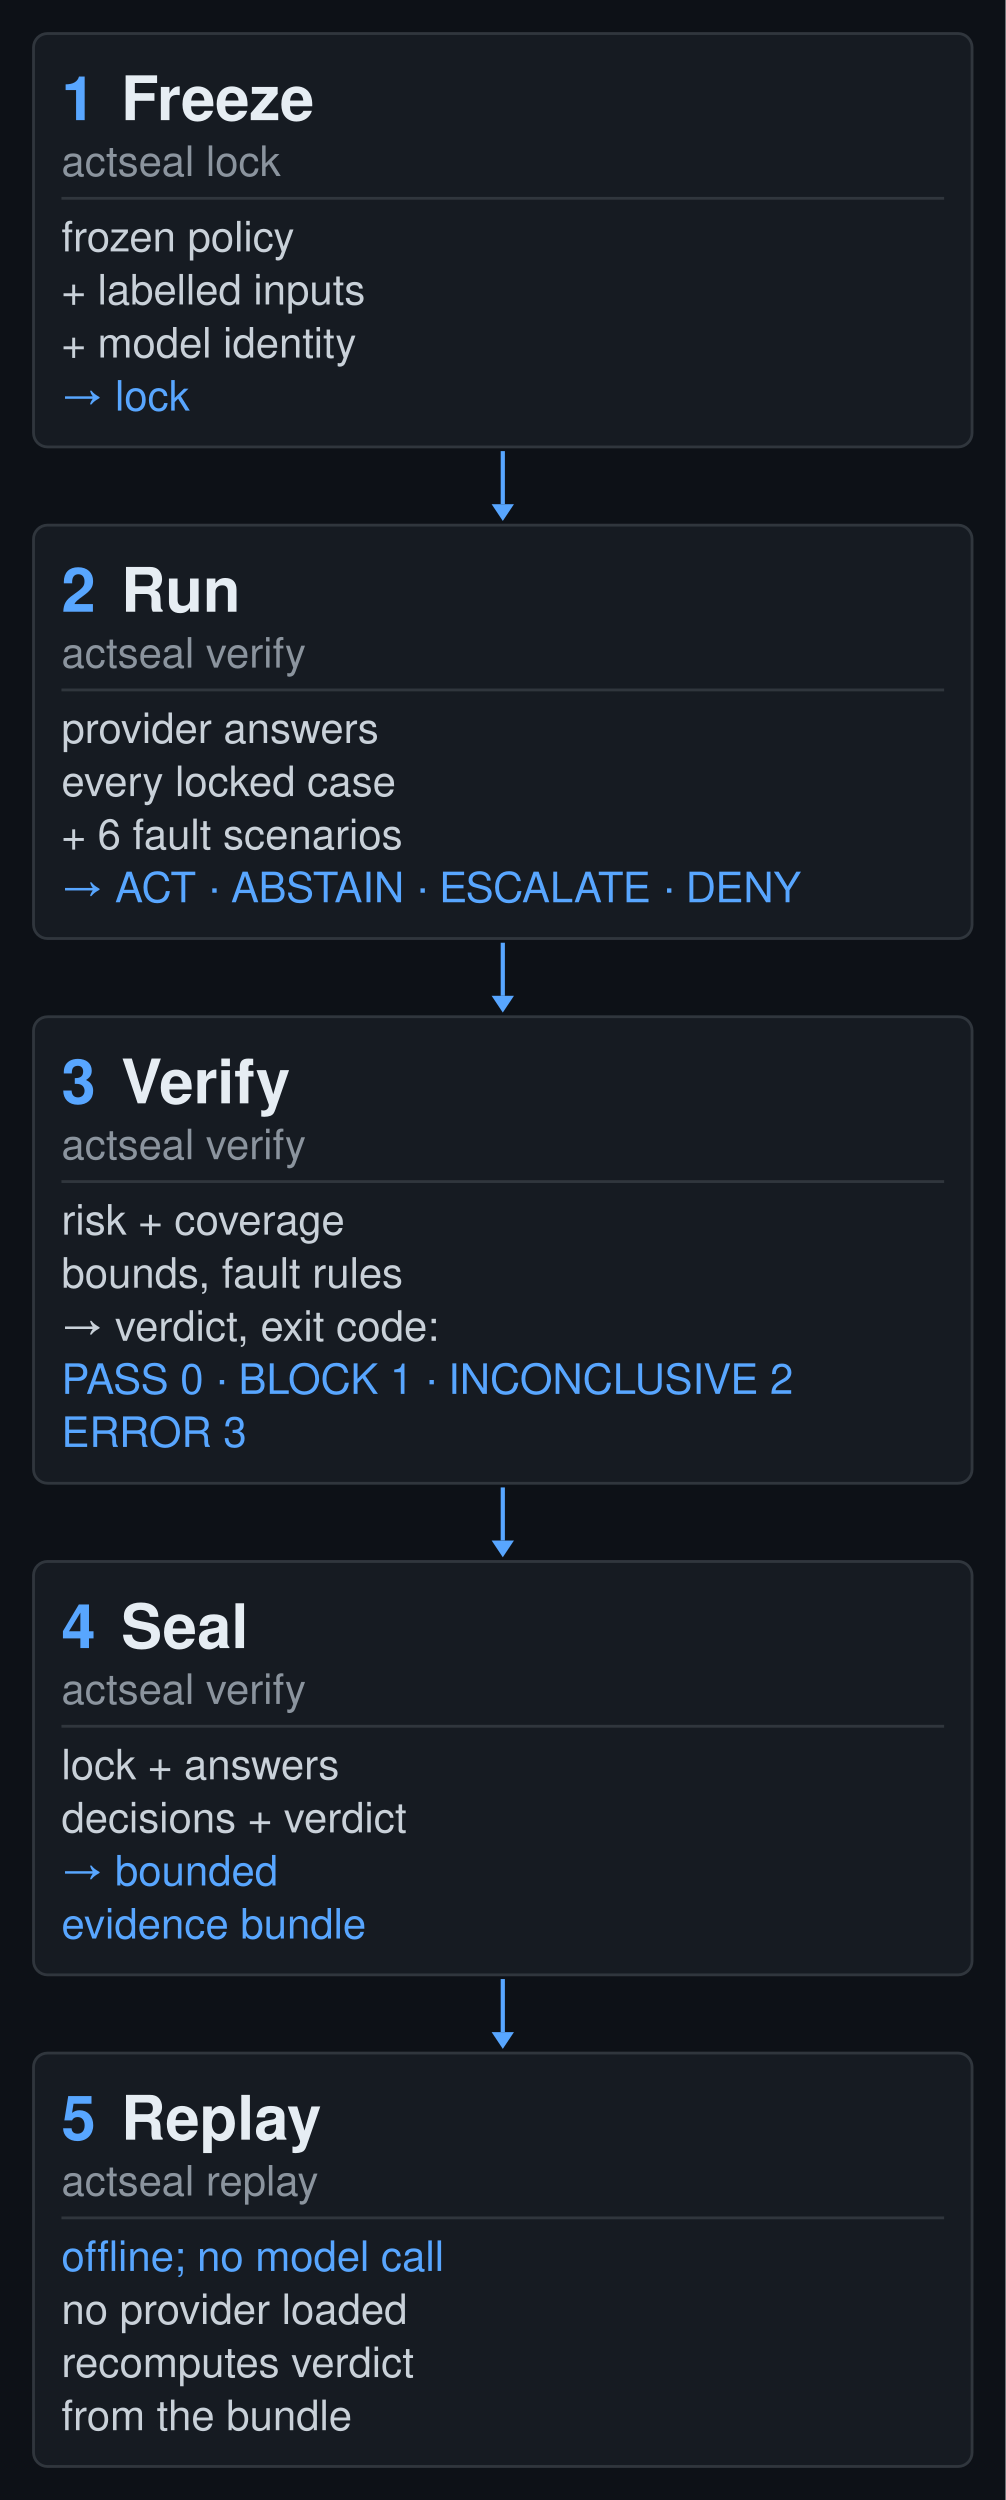
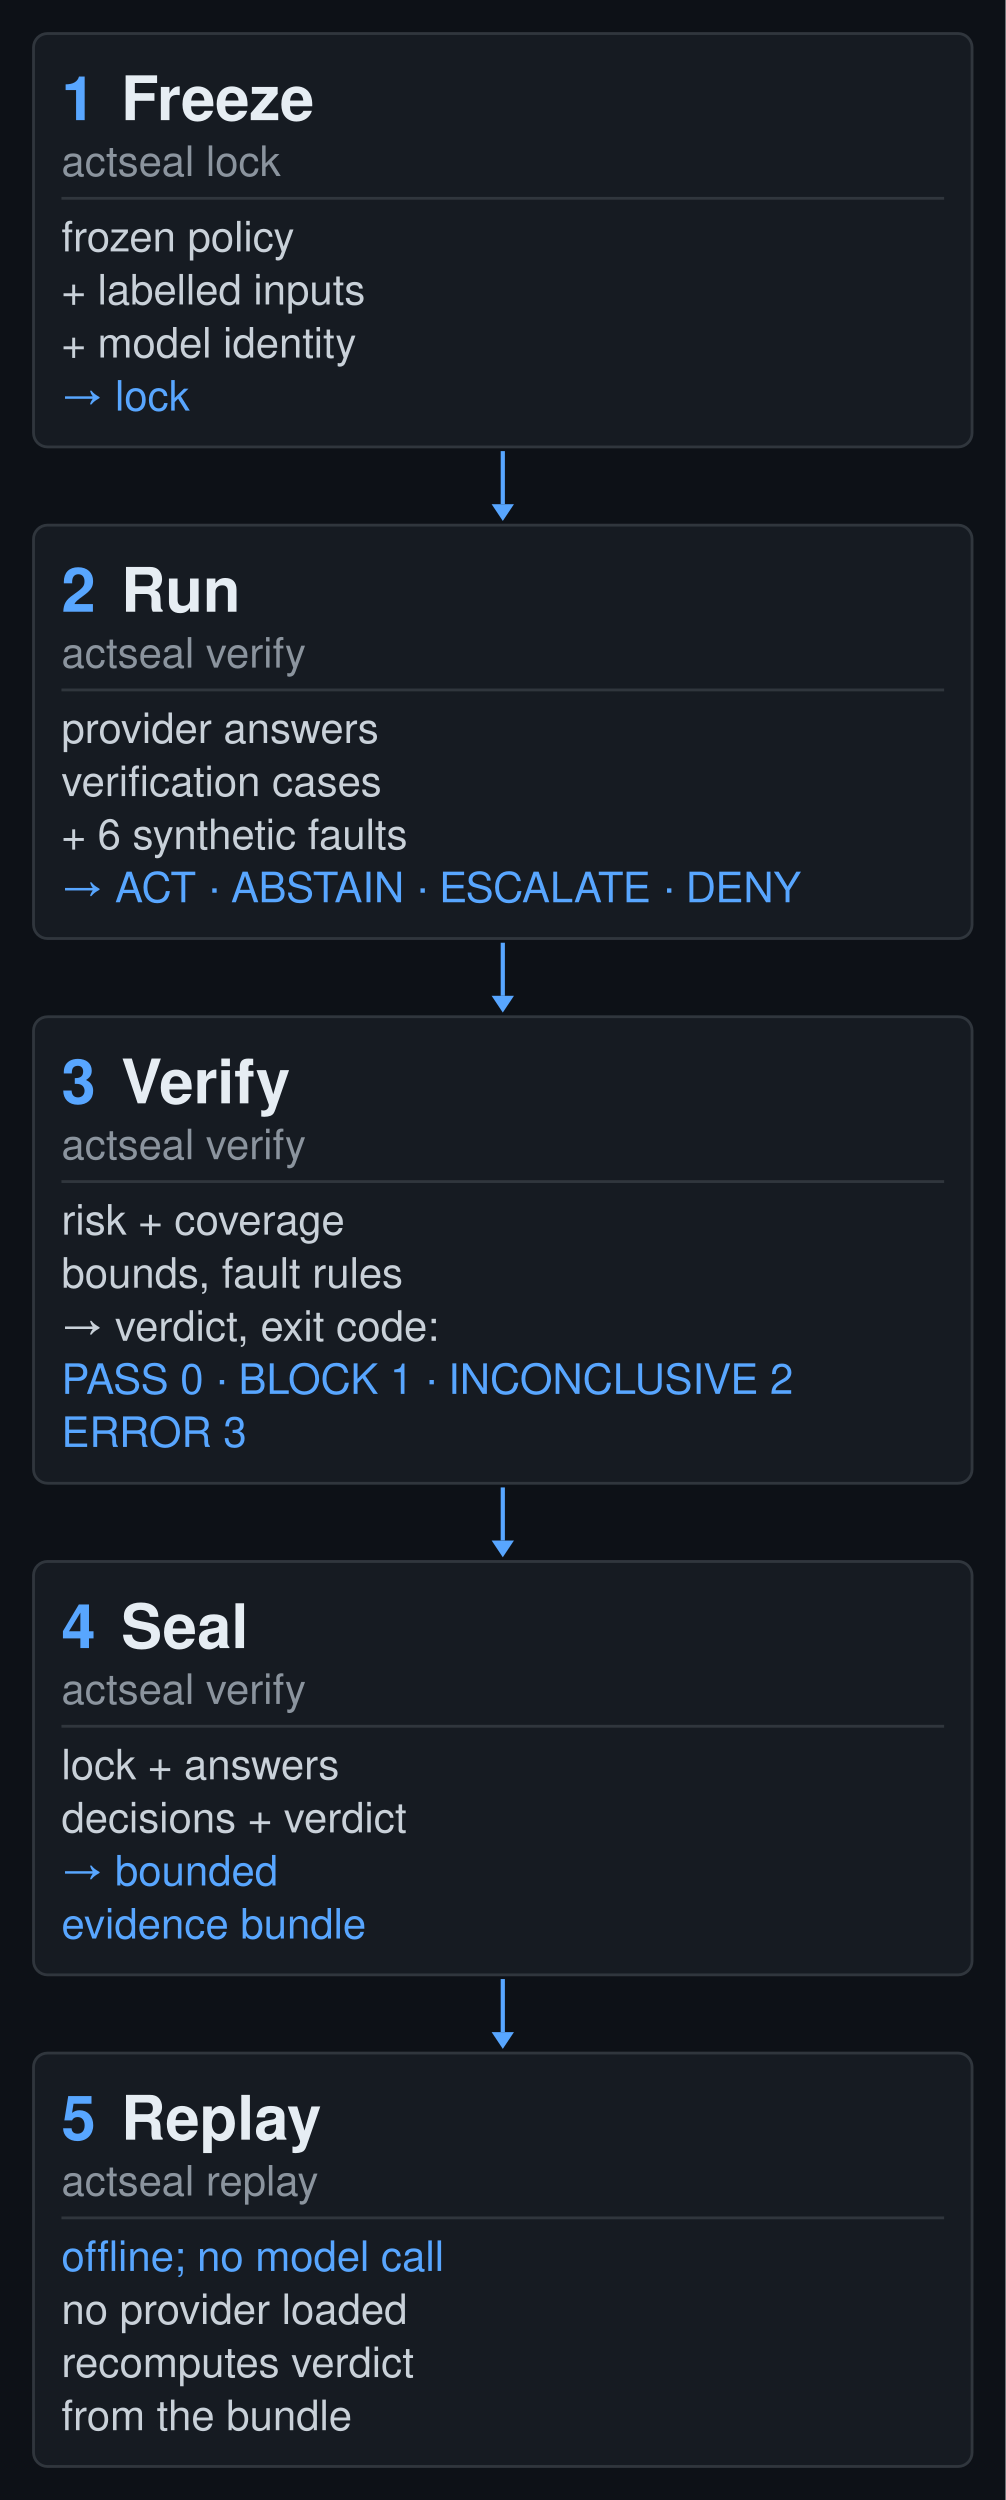
<svg xmlns="http://www.w3.org/2000/svg" aria-labelledby="title desc" height="1790" role="img" viewBox="0 0 720 1790" width="720">
  <rect fill="#0d1117" height="1790" width="720" x="0" y="0" />
  <g font-family="Helvetica, Arial, Liberation Sans, sans-serif" id="stage-freeze">
    <rect fill="#161b22" height="296" rx="10" stroke="#30363d" stroke-width="2" width="672" x="24" y="24" />
    <text fill="#e6edf3" font-size="44" font-weight="bold" x="44" y="86">
      <tspan fill="#58a6ff">1</tspan>
      <tspan dx="6">Freeze</tspan>
    </text>
    <text fill="#8b949e" font-size="30" x="44" y="126">actseal lock</text>
    <line stroke="#30363d" stroke-width="2" x1="44" x2="676" y1="142" y2="142" />
    <text fill="#c9d1d9" font-size="30" x="44" y="180">frozen policy</text>
    <text fill="#c9d1d9" font-size="30" x="44" y="218">+ labelled inputs</text>
    <text fill="#c9d1d9" font-size="30" x="44" y="256">+ model identity</text>
    <text fill="#58a6ff" font-size="30" x="44" y="294">→ lock</text>
    <line stroke="#58a6ff" stroke-width="3" x1="360" x2="360" y1="323" y2="361" />
    <polygon fill="#58a6ff" points="360,373 352,361 368,361" />
  </g>
  <g font-family="Helvetica, Arial, Liberation Sans, sans-serif" id="stage-run">
    <rect fill="#161b22" height="296" rx="10" stroke="#30363d" stroke-width="2" width="672" x="24" y="376" />
    <text fill="#e6edf3" font-size="44" font-weight="bold" x="44" y="438">
      <tspan fill="#58a6ff">2</tspan>
      <tspan dx="6">Run</tspan>
    </text>
    <text fill="#8b949e" font-size="30" x="44" y="478">actseal verify</text>
    <line stroke="#30363d" stroke-width="2" x1="44" x2="676" y1="494" y2="494" />
    <text fill="#c9d1d9" font-size="30" x="44" y="532">provider answers</text>
-     <text fill="#c9d1d9" font-size="30" x="44" y="570">every locked case</text>
-     <text fill="#c9d1d9" font-size="30" x="44" y="608">+ 6 fault scenarios</text>
+     <text fill="#c9d1d9" font-size="30" x="44" y="570">verification cases</text>
+     <text fill="#c9d1d9" font-size="30" x="44" y="608">+ 6 synthetic faults</text>
    <text fill="#58a6ff" font-size="30" x="44" y="646">→ ACT · ABSTAIN · ESCALATE · DENY</text>
    <line stroke="#58a6ff" stroke-width="3" x1="360" x2="360" y1="675" y2="713" />
    <polygon fill="#58a6ff" points="360,725 352,713 368,713" />
  </g>
  <g font-family="Helvetica, Arial, Liberation Sans, sans-serif" id="stage-verify">
    <rect fill="#161b22" height="334" rx="10" stroke="#30363d" stroke-width="2" width="672" x="24" y="728" />
    <text fill="#e6edf3" font-size="44" font-weight="bold" x="44" y="790">
      <tspan fill="#58a6ff">3</tspan>
      <tspan dx="6">Verify</tspan>
    </text>
    <text fill="#8b949e" font-size="30" x="44" y="830">actseal verify</text>
    <line stroke="#30363d" stroke-width="2" x1="44" x2="676" y1="846" y2="846" />
    <text fill="#c9d1d9" font-size="30" x="44" y="884">risk + coverage</text>
    <text fill="#c9d1d9" font-size="30" x="44" y="922">bounds, fault rules</text>
    <text fill="#c9d1d9" font-size="30" x="44" y="960">→ verdict, exit code:</text>
    <text fill="#58a6ff" font-size="30" x="44" y="998">PASS 0 · BLOCK 1 · INCONCLUSIVE 2</text>
    <text fill="#58a6ff" font-size="30" x="44" y="1036">ERROR 3</text>
    <line stroke="#58a6ff" stroke-width="3" x1="360" x2="360" y1="1065" y2="1103" />
    <polygon fill="#58a6ff" points="360,1115 352,1103 368,1103" />
  </g>
  <g font-family="Helvetica, Arial, Liberation Sans, sans-serif" id="stage-seal">
    <rect fill="#161b22" height="296" rx="10" stroke="#30363d" stroke-width="2" width="672" x="24" y="1118" />
    <text fill="#e6edf3" font-size="44" font-weight="bold" x="44" y="1180">
      <tspan fill="#58a6ff">4</tspan>
      <tspan dx="6">Seal</tspan>
    </text>
    <text fill="#8b949e" font-size="30" x="44" y="1220">actseal verify</text>
    <line stroke="#30363d" stroke-width="2" x1="44" x2="676" y1="1236" y2="1236" />
    <text fill="#c9d1d9" font-size="30" x="44" y="1274">lock + answers</text>
    <text fill="#c9d1d9" font-size="30" x="44" y="1312">decisions + verdict</text>
    <text fill="#58a6ff" font-size="30" x="44" y="1350">→ bounded</text>
    <text fill="#58a6ff" font-size="30" x="44" y="1388">evidence bundle</text>
    <line stroke="#58a6ff" stroke-width="3" x1="360" x2="360" y1="1417" y2="1455" />
    <polygon fill="#58a6ff" points="360,1467 352,1455 368,1455" />
  </g>
  <g font-family="Helvetica, Arial, Liberation Sans, sans-serif" id="stage-replay">
    <rect fill="#161b22" height="296" rx="10" stroke="#30363d" stroke-width="2" width="672" x="24" y="1470" />
    <text fill="#e6edf3" font-size="44" font-weight="bold" x="44" y="1532">
      <tspan fill="#58a6ff">5</tspan>
      <tspan dx="6">Replay</tspan>
    </text>
    <text fill="#8b949e" font-size="30" x="44" y="1572">actseal replay</text>
    <line stroke="#30363d" stroke-width="2" x1="44" x2="676" y1="1588" y2="1588" />
    <text fill="#58a6ff" font-size="30" x="44" y="1626">offline; no model call</text>
    <text fill="#c9d1d9" font-size="30" x="44" y="1664">no provider loaded</text>
    <text fill="#c9d1d9" font-size="30" x="44" y="1702">recomputes verdict</text>
    <text fill="#c9d1d9" font-size="30" x="44" y="1740">from the bundle</text>
  </g>
</svg>
